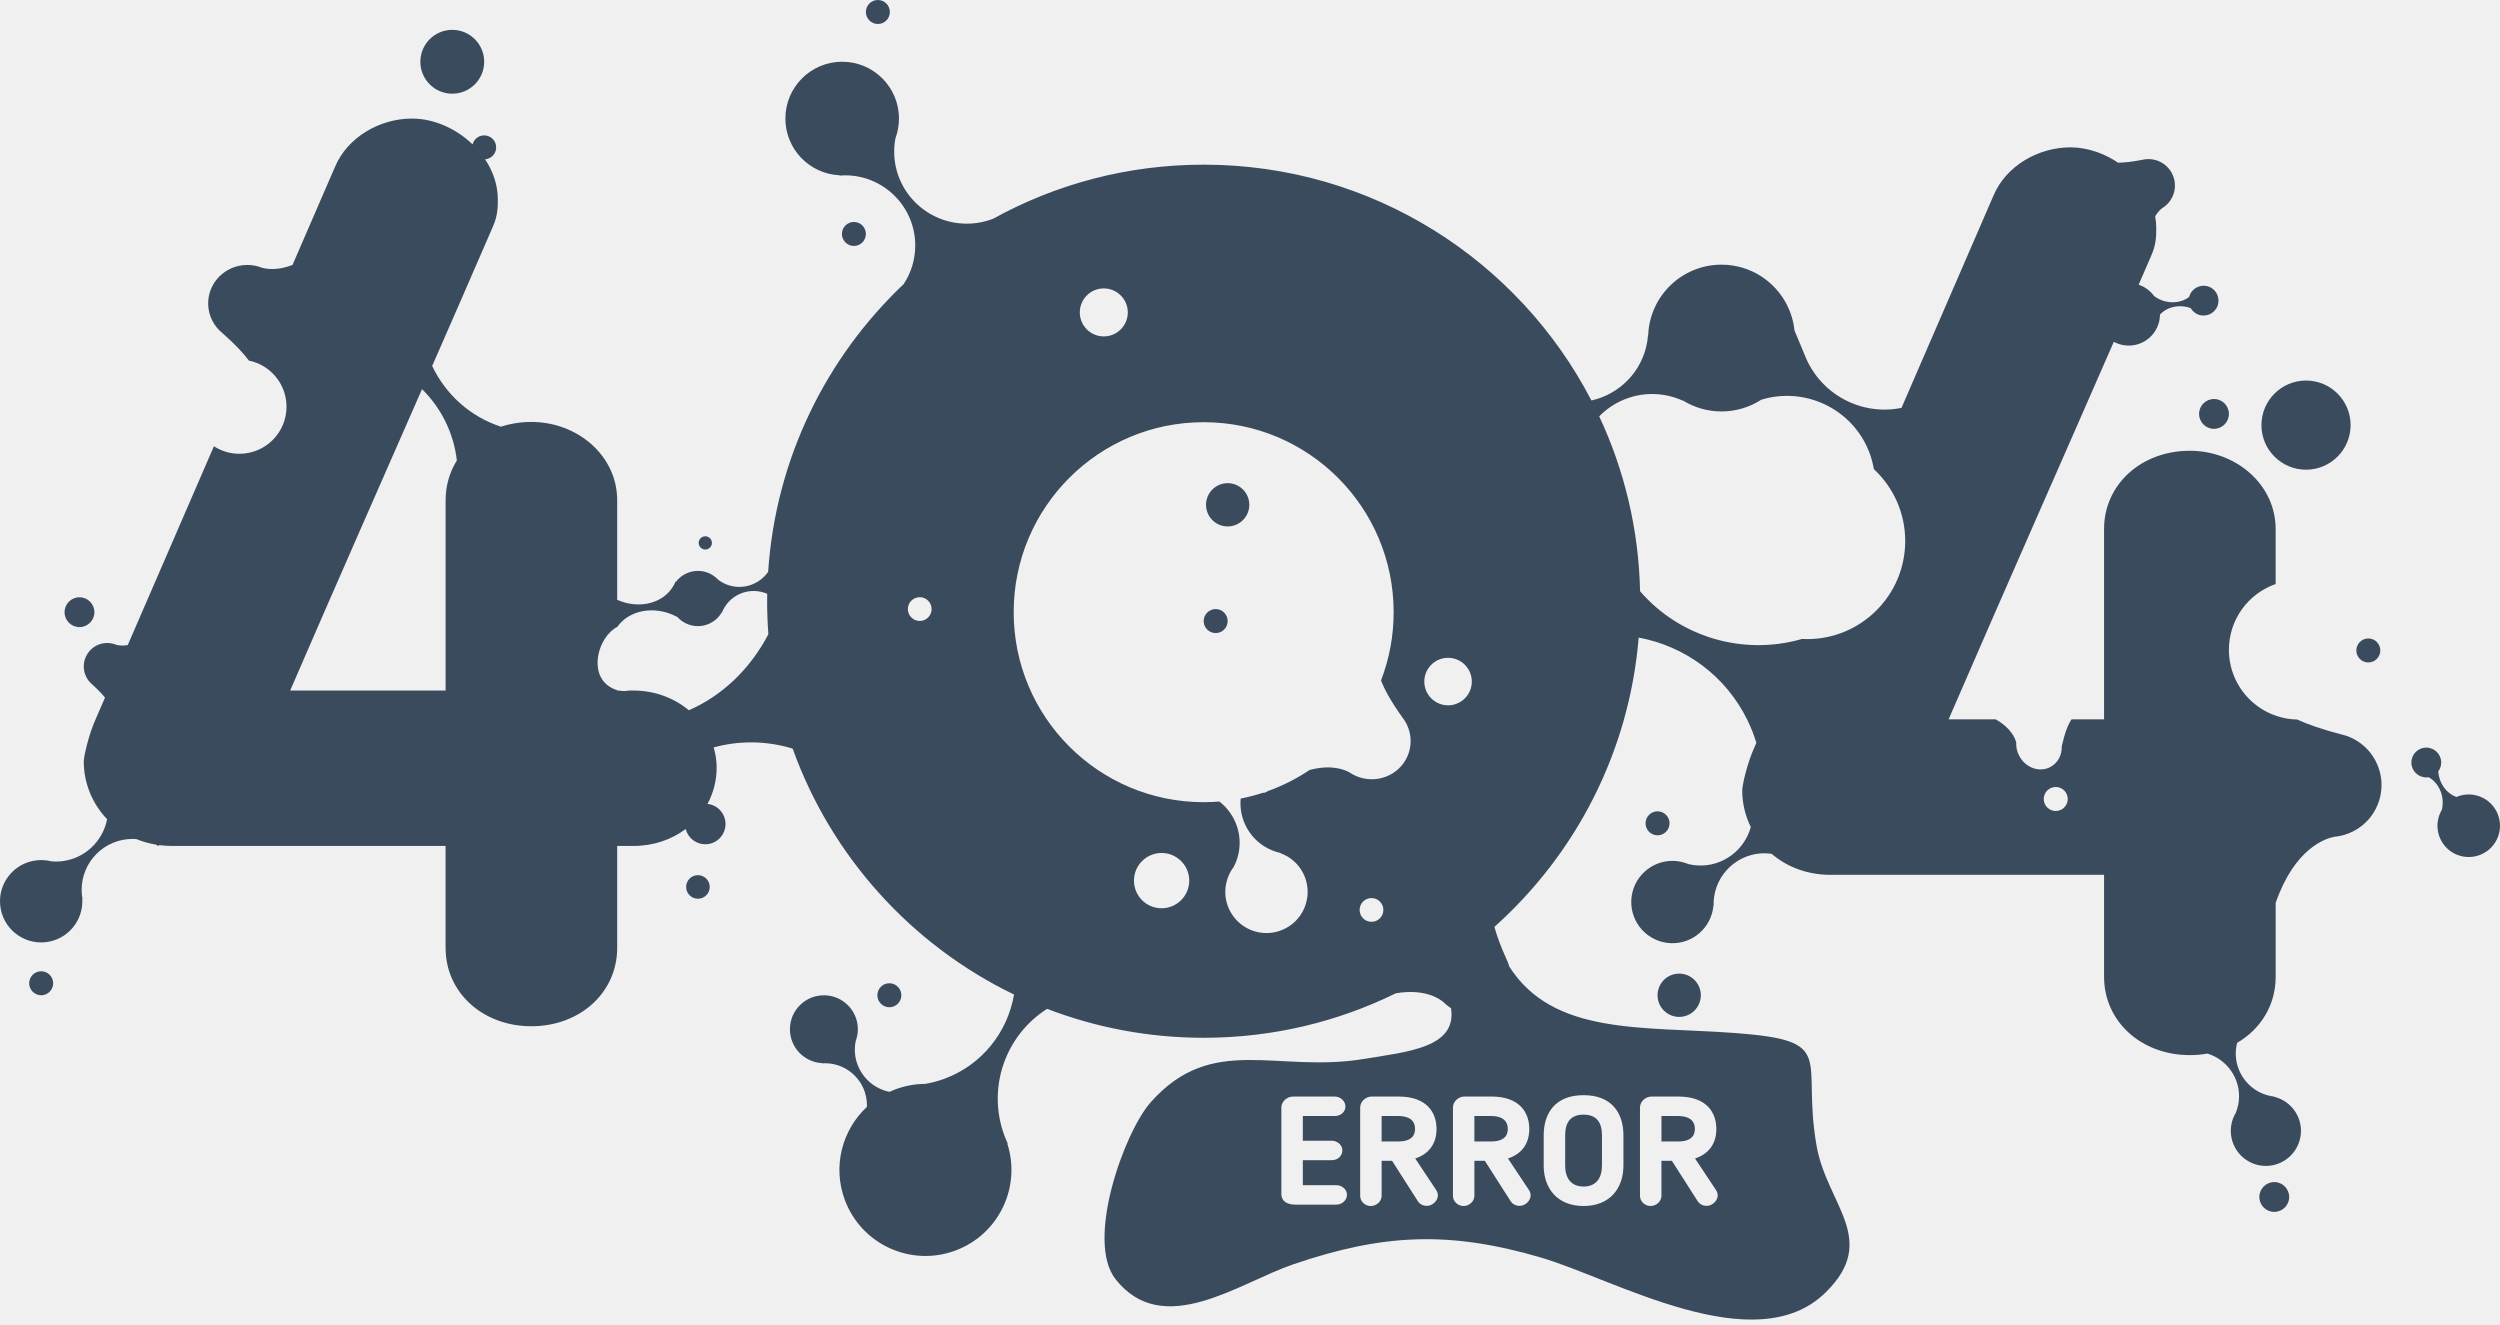
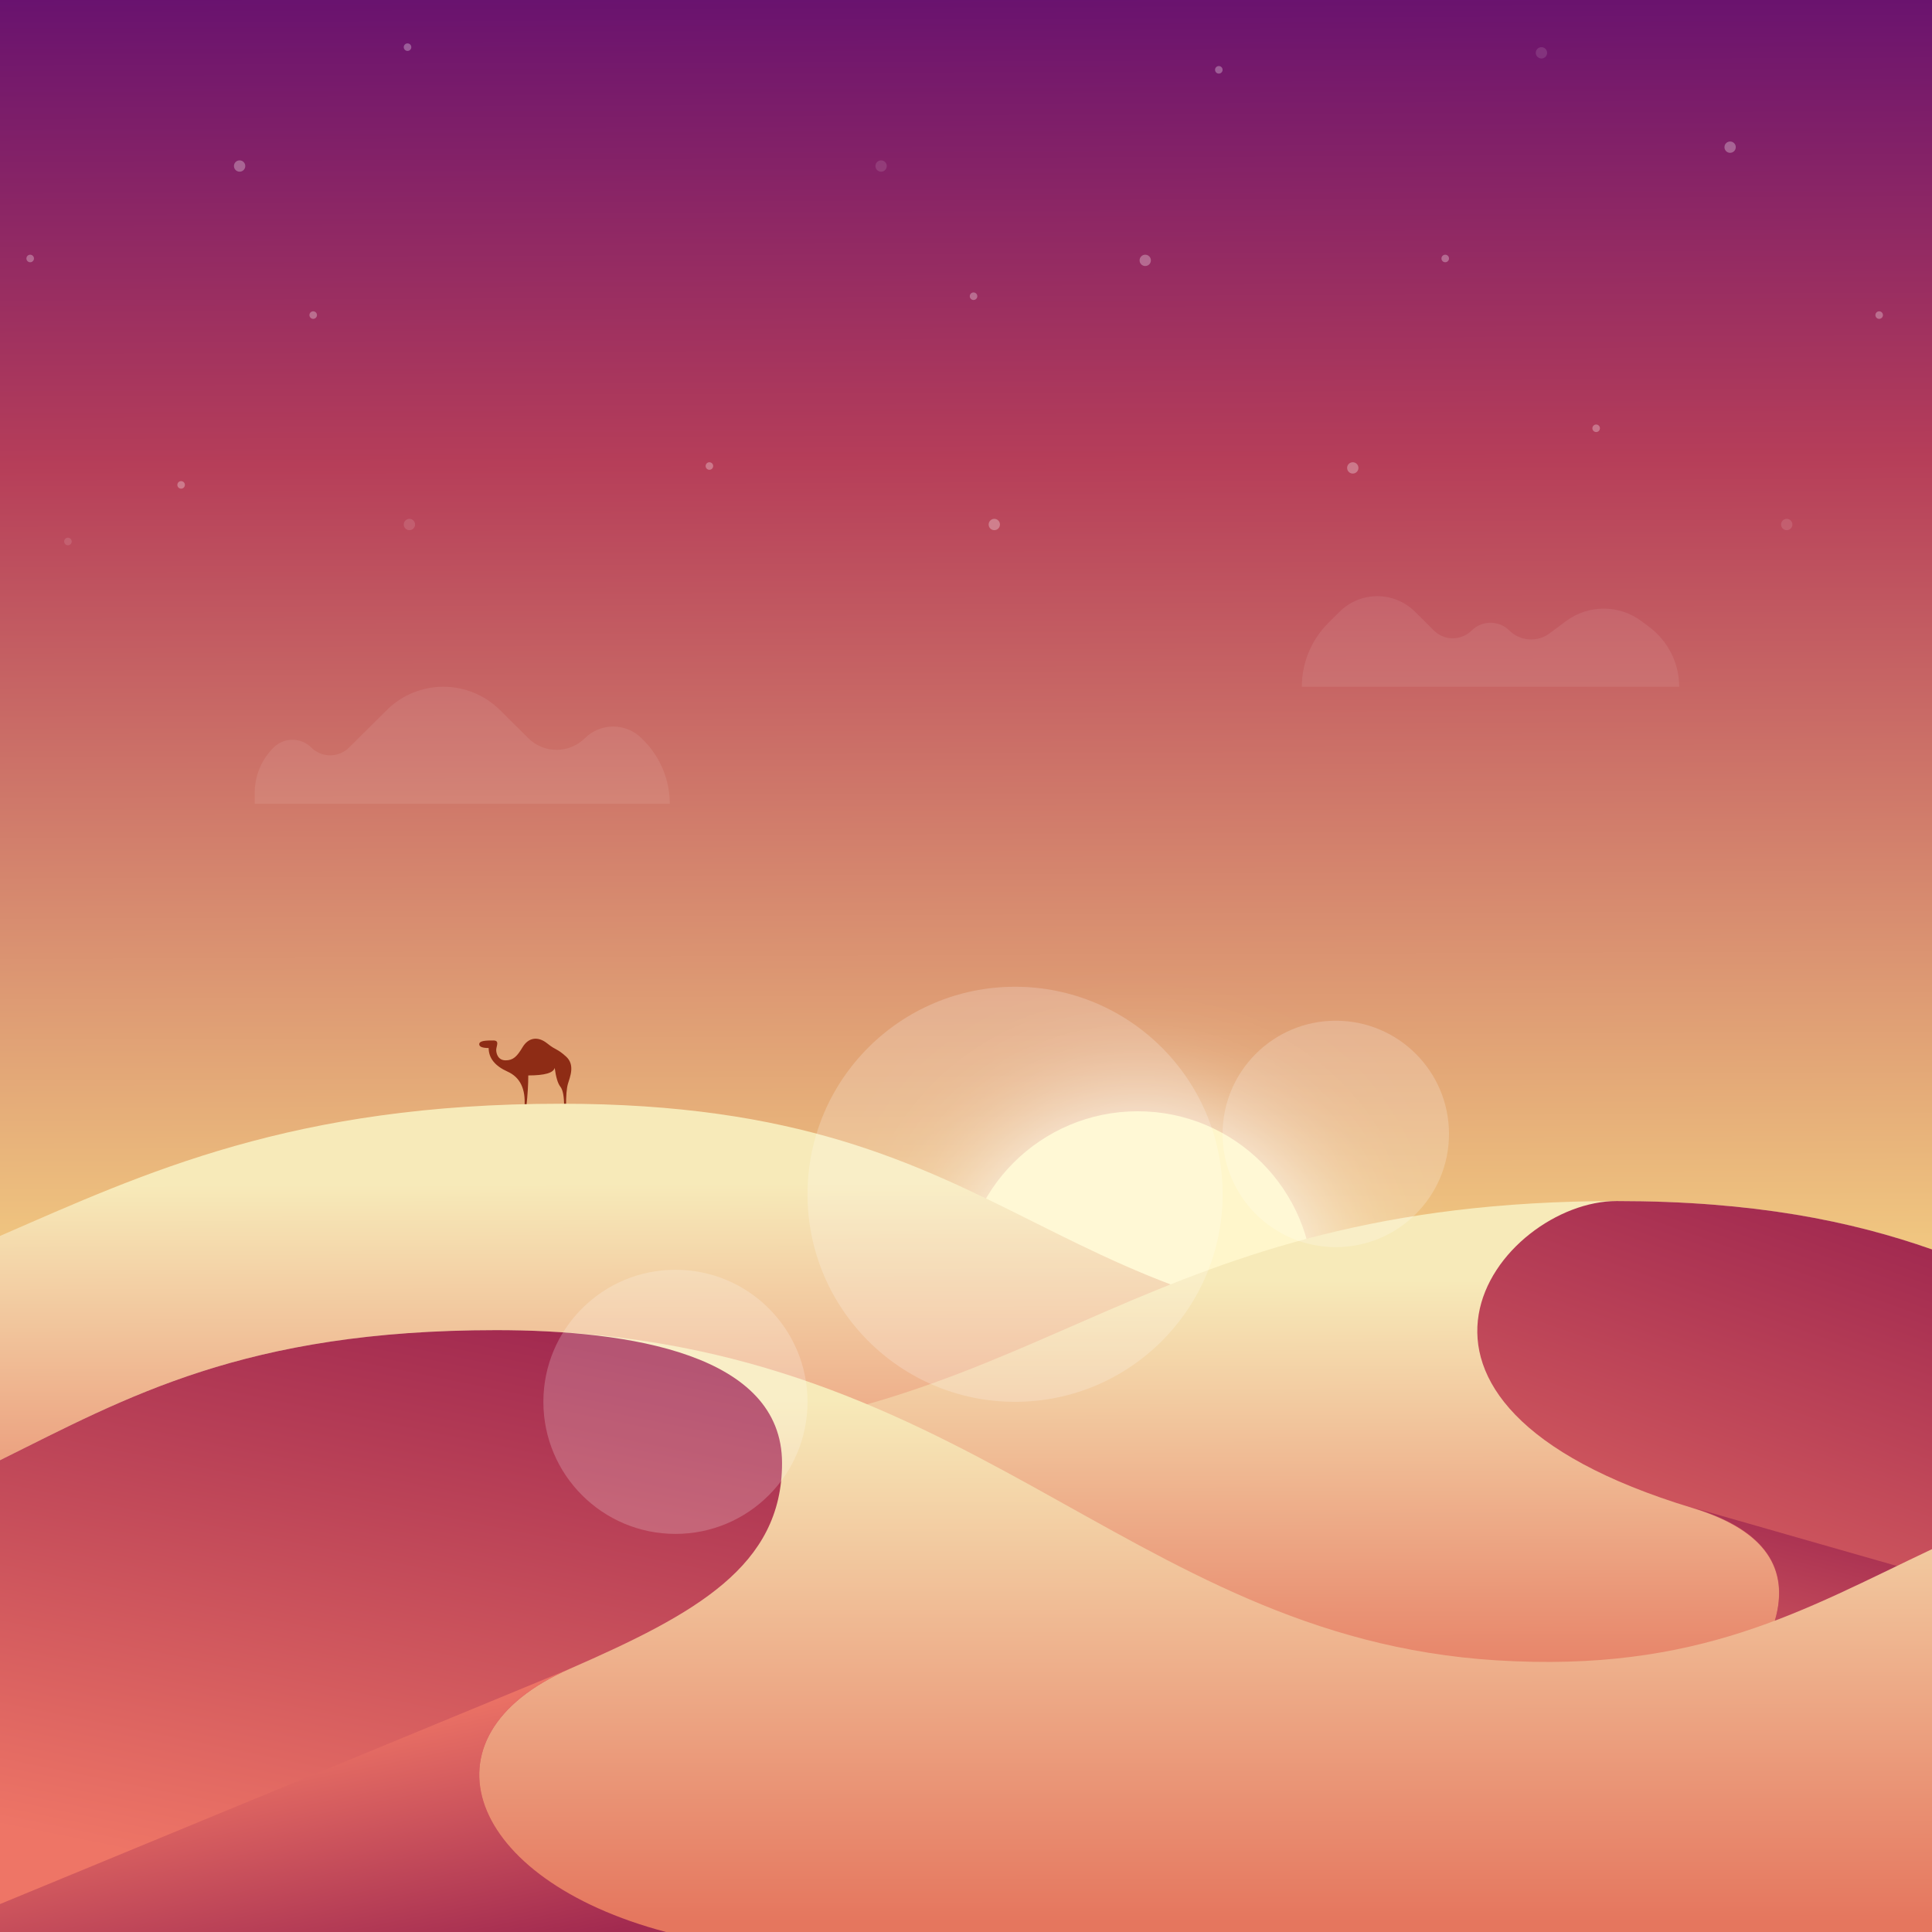
- <svg xmlns="http://www.w3.org/2000/svg" version="1.1" id="Layer_1" x="0px" y="0px" width="400px" height="212px" viewBox="0 0 400 212" enable-background="new 0 0 400 212" xml:space="preserve">
-   <g>
-     <path fill="#3B4B5E" d="M253.371,189.848c2.012,0,2.943-1.375,2.943-3.336v-4.857c0-1.986-0.785-3.312-2.943-3.312   c-2.16,0-2.944,1.324-2.944,3.312v4.857C250.427,188.473,251.359,189.848,253.371,189.848z" />
-     <path fill="#3B4B5E" d="M223.661,178.562h-2.601v4.07h2.748c1.692,0,2.602-0.711,2.602-1.986   C226.41,179.617,225.895,178.562,223.661,178.562z" />
-     <path fill="#3B4B5E" d="M271.182,180.646c0-1.029-0.516-2.084-2.748-2.084h-2.601v4.07h2.748   C270.273,182.635,271.182,181.924,271.182,180.646z" />
-     <path fill="#3B4B5E" d="M235.902,178.562v4.07h2.748c1.691,0,2.601-0.711,2.601-1.986c0-1.029-0.517-2.084-2.748-2.084H235.902z" />
-     <circle fill="#3B4B5E" cx="111.669" cy="141.911" r="1.887" />
-     <circle fill="#3B4B5E" cx="112.847" cy="86.865" r="1.059" />
-     <circle fill="#3B4B5E" cx="268.67" cy="159.242" r="3.463" />
-     <circle fill="#3B4B5E" cx="196.426" cy="80.768" r="3.462" />
-     <circle fill="#3B4B5E" cx="136.623" cy="37.433" r="1.918" />
-     <circle fill="#3B4B5E" cx="142.298" cy="159.241" r="1.919" />
-     <circle fill="#3B4B5E" cx="6.588" cy="157.323" r="1.919" />
-     <circle fill="#3B4B5E" cx="140.46" cy="1.919" r="1.919" />
-     <circle fill="#3B4B5E" cx="265.208" cy="131.731" r="1.919" />
-     <circle fill="#3B4B5E" cx="194.507" cy="99.371" r="1.919" />
-     <circle fill="#3B4B5E" cx="368.963" cy="68.018" r="7.133" />
-     <circle fill="#3B4B5E" cx="354.239" cy="66.228" r="2.386" />
-     <path fill="#3B4B5E" d="M397.248,127.646c-1.371-0.691-2.906-0.69-4.217-0.133c-1.629-0.576-2.787-2.189-2.906-4.094   c0.293-0.396,0.469-0.886,0.469-1.416c0-1.316-1.066-2.387-2.387-2.387c-1.316,0-2.387,1.066-2.387,2.387   c0,1.314,1.068,2.387,2.387,2.387c0.129,0,0.254-0.015,0.377-0.033c1.471,0.813,2.404,2.574,2.223,4.519   c-0.02,0.235-0.061,0.464-0.109,0.687c-0.061,0.1-0.117,0.195-0.17,0.299c-0.188,0.367-0.316,0.75-0.406,1.137   c-0.047,0.207-0.08,0.416-0.104,0.625c-0.195,1.998,0.82,4.004,2.725,4.963c2.467,1.244,5.477,0.254,6.723-2.215   C400.707,131.902,399.717,128.893,397.248,127.646z" />
-     <circle fill="#3B4B5E" cx="363.883" cy="191.517" r="2.386" />
-     <circle fill="#3B4B5E" cx="12.716" cy="97.951" r="2.386" />
-     <circle fill="#3B4B5E" cx="72.363" cy="9.883" r="5.107" />
-     <path fill="#3B4B5E" d="M374.449,117.463c-2.938-0.773-5.188-1.562-6.91-2.342c-6.049-0.127-10.914-5.066-10.914-11.147   c0-4.872,3.125-9.011,7.479-10.531v-8.787c0-7.162-6.367-12.534-13.729-12.534c-7.76,0-13.727,5.372-13.727,12.534v30.438h-5.203   c-0.525,0.77-1.07,2.096-1.566,4.301c0.053,1.385-0.611,2.695-1.836,3.336c-1.748,0.914-3.977,0.106-4.975-1.805   c-0.361-0.686-0.51-1.422-0.475-2.125c-0.156-0.641-0.799-2.309-3.291-3.707h-7.523c9.477-21.895,17.479-39.904,26.43-60.408   c1.744,0.947,3.965,0.801,5.586-0.545c1.18-0.981,1.793-2.39,1.803-3.813c1.18-1.264,3.121-1.681,4.912-1.033   c0.248,0.427,0.625,0.783,1.111,0.995c1.209,0.526,2.613-0.028,3.141-1.236c0.525-1.208-0.025-2.614-1.234-3.14   c-1.207-0.525-2.613,0.028-3.141,1.236c-0.051,0.117-0.09,0.237-0.121,0.357c-1.332,1.024-3.316,1.178-5.027,0.237   c-0.207-0.113-0.4-0.241-0.586-0.377c-0.064-0.093-0.133-0.186-0.203-0.275c-0.268-0.318-0.564-0.588-0.881-0.824   c-0.17-0.126-0.35-0.241-0.531-0.344c-0.273-0.152-0.561-0.274-0.854-0.372c0.494-1.136,0.99-2.278,1.49-3.435   c0.145-0.329,0.283-0.656,0.428-0.986c0.035-0.083,0.07-0.164,0.105-0.246c0.795-1.791,0.795-3.183,0.795-4.377   c0-0.644-0.059-1.279-0.174-1.902c0.449-0.761,0.928-1.159,1.146-1.315c0.444-0.274,0.846-0.632,1.178-1.078   c1.396-1.877,1.004-4.53-0.873-5.925c-1.053-0.781-2.351-1.001-3.53-0.714c-1.604,0.314-2.863,0.448-3.853,0.461   c-0.944-0.636-1.959-1.166-3.011-1.57c-0.163-0.062-0.327-0.122-0.491-0.178c-1.34-0.458-2.733-0.712-4.119-0.712   c-5.174,0-10.346,2.985-12.334,7.759L304.238,65.26c-6.444,1.322-13.092-2.191-15.526-8.56c-0.317-0.829-0.987-2.308-1.591-3.807   c-0.146-1.445-0.557-2.812-1.18-4.054c0-0.001,0-0.002,0-0.003v0.001c-1.928-3.848-5.903-6.491-10.502-6.491   c-6.342,0-11.506,5.029-11.73,11.315c-0.01-0.007-0.02-0.016-0.029-0.023c-0.021,0.307-0.056,0.614-0.104,0.923   c-0.764,4.848-4.43,8.515-8.95,9.514C243,41.661,219.584,26.345,192.59,26.345c-12.213,0-23.69,3.138-33.679,8.646   c-1.311,0.511-2.736,0.795-4.229,0.795c-6.414,0-11.614-5.165-11.614-11.537c0-0.732,0.075-1.447,0.208-2.142   c0.361-0.979,0.559-2.037,0.559-3.142c0-5.019-4.069-9.087-9.087-9.087s-9.086,4.068-9.086,9.087c0,4.88,3.847,8.86,8.674,9.077   c-0.008,0.017-0.018,0.032-0.026,0.049c0.297-0.024,0.596-0.039,0.899-0.039c6.203,0,11.23,5.028,11.23,11.23   c0,2.282-0.682,4.403-1.851,6.175C132.198,57.188,124.104,73.4,122.903,91.5c-1.583,2.254-4.604,3.077-7.12,1.808   c-0.327-0.165-0.628-0.359-0.907-0.576c-0.343-0.362-0.748-0.676-1.218-0.914c-1.937-0.977-4.25-0.391-5.511,1.281   c-0.02-0.023-0.038-0.048-0.057-0.071c-0.061,0.153-0.127,0.305-0.202,0.455c-0.022,0.038-0.043,0.076-0.065,0.114   c-1.564,2.937-5.529,3.953-9.073,2.373V80.046c0-7.163-6.367-12.534-13.728-12.534c-1.727,0-3.363,0.268-4.867,0.76   c-4.852-1.573-8.834-5.121-11.006-9.719c3.121-7.123,6.319-14.45,9.706-22.275c0.796-1.791,0.796-3.183,0.796-4.377   c0-2.307-0.768-4.502-2.036-6.41c0.991-0.075,1.772-0.901,1.772-1.912c0-1.059-0.859-1.918-1.918-1.918   c-0.894,0-1.643,0.612-1.856,1.439c-2.617-2.52-6.179-4.13-9.689-4.13c-5.173,0-10.346,2.984-12.335,7.759L46.8,42.393   c-2.533,0.981-4.313,0.617-4.921,0.432c-0.728-0.282-1.519-0.438-2.348-0.432c-3.462,0.023-6.249,2.799-6.226,6.197   c0.014,1.911,0.914,3.613,2.315,4.732c1.965,1.734,3.308,3.174,4.208,4.373c3.432,0.703,6.013,3.739,6.013,7.378   c0,4.16-3.372,7.531-7.532,7.531c-1.505,0-2.906-0.443-4.082-1.204L20.44,103.212c-0.951,0.173-1.613,0.023-1.883-0.063   c-0.434-0.175-0.906-0.273-1.402-0.273c-2.072,0-3.752,1.68-3.752,3.751c0,1.16,0.527,2.197,1.354,2.884   c0.874,0.798,1.539,1.49,2.046,2.099l-1.41,3.252c-1.194,2.588-1.99,6.168-1.99,6.965c0,3.484,1.37,6.779,3.736,9.246   c-0.691,3.535-3.605,6.354-7.353,6.736c-0.529,0.055-1.05,0.053-1.561,0.008c-0.733-0.188-1.51-0.252-2.307-0.172   c-3.62,0.371-6.254,3.604-5.884,7.225c0.37,3.619,3.603,6.254,7.222,5.884c3.521-0.358,6.107-3.428,5.907-6.926   c0.012,0.006,0.025,0.012,0.038,0.017c-0.039-0.212-0.071-0.427-0.094-0.645c-0.458-4.475,2.798-8.471,7.272-8.928   c0.484-0.051,0.961-0.054,1.431-0.02c0.977,0.402,2.023,0.7,3.127,0.884c0.154,0.08,0.308,0.162,0.456,0.253   c0.004-0.061,0.005-0.119,0.008-0.181c0.687,0.094,1.396,0.146,2.125,0.146h43.768v16.313c0,7.162,5.969,12.533,13.728,12.533   c7.759,0,13.728-5.371,13.728-12.533v-16.313h2.586c3.219,0,6.11-1.013,8.373-2.709c0.355,1.392,1.606,2.424,3.108,2.438   c1.79,0.018,3.252-1.423,3.267-3.212c0.015-1.681-1.25-3.07-2.886-3.248c0.939-1.731,1.466-3.702,1.466-5.802   c0-1.108-0.168-2.194-0.479-3.234c1.92-0.525,3.925-0.807,5.989-0.807c2.303,0,4.532,0.352,6.651,1   c6.203,17.291,19.027,31.427,35.419,39.347c-1.013,5.949-5.053,11.205-11.086,13.457c-1.031,0.385-2.075,0.66-3.122,0.84   c-1.589,0.004-3.205,0.283-4.781,0.872c-0.326,0.122-0.642,0.258-0.953,0.4c-3.181-0.653-5.56-3.467-5.531-6.814   c0.003-0.451,0.054-0.893,0.142-1.316c0.213-0.574,0.337-1.19,0.343-1.84c0.026-3.002-2.386-5.455-5.387-5.479   c-3.002-0.026-5.456,2.386-5.481,5.387c-0.025,2.92,2.257,5.315,5.145,5.468c-0.006,0.012-0.013,0.024-0.02,0.036   c0.177-0.014,0.356-0.021,0.538-0.021c3.709,0.033,6.691,3.066,6.659,6.775c0,0.071-0.008,0.146-0.011,0.217   c-3.956,3.682-5.529,9.517-3.522,14.894c2.658,7.12,10.584,10.737,17.705,8.08c6.924-2.585,10.534-10.151,8.283-17.115   c0.028,0.004,0.056,0.011,0.084,0.013c-0.191-0.408-0.371-0.824-0.531-1.254c-2.864-7.671,0.167-16.099,6.821-20.311   c7.775,2.986,16.219,4.63,25.047,4.63c11.034,0,21.471-2.562,30.749-7.12c4.653-0.788,7.015,0.889,7.644,1.438   c0.058,0.059,0.117,0.111,0.176,0.168c0.305,0.285,0.643,0.543,1.006,0.771c1.002,6.354-7.042,6.977-13.784,8.105   c-14.117,2.373-24.388-4.176-34.259,6.949c-4.253,4.793-10.486,22.168-5.62,28.328c7.624,9.649,19.745,0.562,28.438-2.399   c14.27-4.864,24.832-5.397,39.529-1.104c11.784,3.439,34.346,16.715,45.646,5.6c8.604-8.461,0.189-14.021-1.465-23.488   c-2.474-14.148,3.563-16.786-13.162-18.021c-14.697-1.084-28.973,0.428-36.004-10.634c-0.113-0.438-0.275-0.866-0.485-1.272   c-0.927-2.049-1.524-3.715-1.886-5.07c12.959-11.582,21.568-27.925,23.08-46.284c7.322,1.36,13.929,6.056,17.432,13.269   c0.566,1.17,1.029,2.363,1.396,3.567l-0.274,0.636c-1.193,2.586-1.988,6.166-1.988,6.963c0,2.072,0.485,4.078,1.374,5.883   c-1.021,3.695-4.47,6.33-8.438,6.148c-0.529-0.025-1.047-0.104-1.545-0.224c-0.697-0.293-1.457-0.472-2.254-0.508   c-3.637-0.166-6.718,2.646-6.884,6.278c-0.167,3.635,2.646,6.715,6.278,6.883c3.537,0.16,6.546-2.493,6.859-5.981   c0.015,0.007,0.023,0.017,0.037,0.021c-0.009-0.215-0.011-0.435,0.002-0.651c0.203-4.491,4.013-7.967,8.504-7.763   c0.263,0.014,0.517,0.039,0.771,0.074c2.423,2.073,5.659,3.365,9.42,3.365h43.771v16.312c0,7.162,5.967,12.533,13.727,12.533   c0.975,0,1.92-0.084,2.828-0.246c3.449,1.07,5.615,4.57,4.914,8.172c-0.09,0.457-0.227,0.894-0.395,1.31   c-0.322,0.543-0.566,1.147-0.695,1.806c-0.592,3.045,1.395,5.992,4.438,6.584c3.045,0.593,5.99-1.396,6.584-4.438   c0.576-2.96-1.289-5.822-4.191-6.521c0.008-0.012,0.018-0.021,0.025-0.031c-0.184-0.021-0.363-0.047-0.551-0.084   c-3.76-0.73-6.217-4.375-5.484-8.137c0.025-0.129,0.061-0.254,0.094-0.379c3.748-2.188,6.164-6.014,6.164-10.564v-11.84   c3.064-8.785,8.01-10.309,9.393-10.563c1.047-0.097,2.094-0.394,3.082-0.911c4.07-2.125,5.643-7.15,3.516-11.218   C378.9,119.458,376.789,117.959,374.449,117.463z M71.296,80.046v30.438H46.428C53.99,93.015,60.612,78.023,67.525,62.26   c3.021,2.977,5.06,6.957,5.572,11.414C71.949,75.52,71.296,77.685,71.296,80.046z M110.21,113.639   c-2.328-1.939-5.412-3.154-8.873-3.154h-0.694c-0.529,0.106-1.075,0.115-1.623,0h-0.27v-0.063   c-0.413-0.112-0.824-0.298-1.231-0.562c-3.415-2.219-1.776-8.004,1.246-9.559c1.879-2.678,5.885-3.463,9.375-1.702   c0.095,0.048,0.185,0.1,0.276,0.15c0.351,0.382,0.771,0.712,1.262,0.959c2.119,1.069,4.685,0.267,5.836-1.782   c0.006,0.009,0.012,0.019,0.018,0.027c0.055-0.134,0.114-0.268,0.18-0.398c1.311-2.598,4.411-3.688,7.044-2.543   c-0.007,0.396-0.015,0.789-0.015,1.185c0,1.777,0.068,3.538,0.198,5.281C120.06,106.992,115.578,111.316,110.21,113.639z    M147.159,99.352c-1.05,0-1.9-0.851-1.9-1.9c0-1.049,0.85-1.901,1.9-1.901c1.049,0,1.9,0.852,1.9,1.901   C149.059,98.501,148.208,99.352,147.159,99.352z M176.608,46.146c2.12,0,3.839,1.719,3.839,3.84c0,2.121-1.719,3.839-3.839,3.839   c-2.121,0-3.84-1.719-3.84-3.839C172.768,47.865,174.487,46.146,176.608,46.146z M185.856,145.32c-2.443,0-4.422-1.979-4.422-4.422   c0-2.441,1.979-4.422,4.422-4.422c2.442,0,4.422,1.979,4.422,4.422C190.278,143.341,188.298,145.32,185.856,145.32z    M219.441,147.49c-1.051,0-1.901-0.852-1.901-1.9c0-1.048,0.851-1.9,1.901-1.9c1.049,0,1.897,0.854,1.897,1.9   C221.34,146.641,220.49,147.49,219.441,147.49z M225.559,119.891c-0.742,3.316-4.082,5.395-7.461,4.637   c-0.81-0.18-1.543-0.51-2.188-0.946c-0.646-0.372-2.811-1.354-6.391-0.377c-2.043,1.374-4.266,2.505-6.621,3.354   c-0.444,0.264-0.699,0.346-0.787,0.271c-1.174,0.386-2.375,0.703-3.606,0.944c-0.349,3.767,1.975,7.388,5.733,8.531   c0.21,0.063,0.421,0.116,0.632,0.163c-0.011,0.009-0.021,0.019-0.03,0.028c3.303,1.169,5.128,4.742,4.098,8.128   c-1.062,3.479-4.742,5.44-8.225,4.379c-3.481-1.062-5.44-4.741-4.378-8.224c0.233-0.764,0.592-1.456,1.05-2.059   c0.239-0.453,0.442-0.936,0.597-1.441c1.038-3.402-0.214-6.959-2.875-9.034c-0.832,0.067-1.67,0.104-2.519,0.104   c-16.791,0-30.4-13.61-30.4-30.399s13.609-30.399,30.4-30.399s30.396,13.61,30.396,30.399c0,3.849-0.715,7.529-2.02,10.918   c0.562,1.475,1.614,3.392,3.403,5.896C225.48,116.168,225.975,118.027,225.559,119.891z M213.8,192.742h-6.502   c-1.202,0-2.28-0.417-2.28-1.742v-13.812c0-0.856,0.811-1.739,1.89-1.739h6.647c0.932,0,1.715,0.733,1.715,1.594   c0,0.884-0.783,1.521-1.715,1.521h-5.104v3.949h4.636c0.858,0,1.692,0.661,1.692,1.547c0,0.883-0.734,1.568-1.692,1.568h-4.636   v3.999h5.349c0.906,0,1.716,0.687,1.716,1.521C215.516,192.031,214.73,192.742,213.8,192.742z M228.298,192.938   c-0.614,0-1.13-0.269-1.448-0.76l-4.121-6.451h-1.668v5.617c0,0.859-0.81,1.619-1.742,1.619c-0.908,0-1.691-0.734-1.691-1.619   v-14.131c0-0.957,0.857-1.766,1.864-1.766h4.269c4.612,0,6.084,2.625,6.084,5.199c0,2.43-1.3,4.022-3.41,4.711l3.36,5.055   C230.604,191.639,229.402,192.938,228.298,192.938z M262.398,177.213c0-0.957,0.855-1.766,1.863-1.766h4.27   c4.611,0,6.084,2.625,6.084,5.199c0,2.43-1.299,4.022-3.411,4.711l3.36,5.055c0.812,1.227-0.394,2.525-1.494,2.525   c-0.614,0-1.129-0.271-1.449-0.762l-4.122-6.449h-1.667v5.615c0,0.859-0.809,1.619-1.743,1.619c-0.907,0-1.692-0.734-1.692-1.619   v-14.13L262.398,177.213L262.398,177.213z M246.992,181.652c0-3.482,1.791-6.426,6.378-6.426s6.378,2.941,6.378,6.426v4.856   c0,3.582-2.135,6.452-6.378,6.452c-4.244,0-6.378-2.87-6.378-6.452V181.652z M227.889,109.051c0-2.098,1.701-3.8,3.799-3.8   c2.101,0,3.801,1.702,3.801,3.8c0,2.1-1.7,3.801-3.801,3.801C229.589,112.852,227.889,111.15,227.889,109.051z M244.686,180.646   c0,2.43-1.299,4.022-3.41,4.711l3.361,5.055c0.812,1.227-0.393,2.525-1.496,2.525c-0.615,0-1.131-0.271-1.449-0.762l-4.121-6.449   h-1.668v5.615c0,0.859-0.81,1.619-1.74,1.619c-0.908,0-1.691-0.734-1.691-1.619v-14.131c0-0.957,0.857-1.768,1.863-1.768h4.27   C243.214,175.447,244.686,178.072,244.686,180.646z M289.136,102.256c-0.308,0-0.612-0.012-0.919-0.029l-0.015,0.038   c-9.415,2.678-19.502-0.387-25.788-7.665c-0.223-9.989-2.547-19.458-6.541-27.989c2.604-2.646,6.387-4.043,10.316-3.425   c1.094,0.172,2.127,0.491,3.086,0.93c0-0.011-0.002-0.022-0.002-0.034c1.791,1.108,3.902,1.749,6.166,1.749   c2.342,0,4.522-0.689,6.354-1.872c7.044-2.152,14.644,1.473,17.306,8.437c0.336,0.88,0.568,1.772,0.721,2.667   c3.082,2.867,5.014,6.955,5.014,11.495C304.835,95.228,297.807,102.256,289.136,102.256z M328.918,129.758   c-1.061,0-1.92-0.859-1.92-1.92c0-1.059,0.859-1.918,1.92-1.918s1.92,0.859,1.92,1.918   C330.838,128.898,329.979,129.758,328.918,129.758z" />
-     <circle fill="#3B4B5E" cx="378.932" cy="104.073" r="1.919" />
+ <svg xmlns="http://www.w3.org/2000/svg" xmlns:xlink="http://www.w3.org/1999/xlink" viewBox="0 0 1024 1024">
+   <defs>
+     <linearGradient id="a" x1="50.31%" x2="50%" y1="74.74%" y2="0%">
+       <stop offset="0%" stop-color="#FFE98A" />
+       <stop offset="67.7%" stop-color="#B63E59" />
+       <stop offset="100%" stop-color="#68126F" />
+     </linearGradient>
+     <circle id="c" cx="603" cy="682" r="93" />
+     <filter id="b" width="203.2%" height="203.2%" x="-51.6%" y="-51.6%" filterUnits="objectBoundingBox">
+       <feOffset in="SourceAlpha" result="shadowOffsetOuter1" />
+       <feGaussianBlur in="shadowOffsetOuter1" result="shadowBlurOuter1" stdDeviation="32" />
+       <feColorMatrix in="shadowBlurOuter1" values="0 0 0 0 1 0 0 0 0 1 0 0 0 0 1 0 0 0 1 0" />
+     </filter>
+     <linearGradient id="d" x1="49.48%" x2="49.87%" y1="11.66%" y2="77.75%">
+       <stop offset="0%" stop-color="#F7EAB9" />
+       <stop offset="100%" stop-color="#E5765E" />
+     </linearGradient>
+     <linearGradient id="e" x1="91.59%" x2="66.97%" y1="5.89%" y2="100%">
+       <stop offset="0%" stop-color="#A22A50" />
+       <stop offset="100%" stop-color="#EE7566" />
+     </linearGradient>
+     <linearGradient id="f" x1="49.48%" x2="49.61%" y1="11.66%" y2="98.34%">
+       <stop offset="0%" stop-color="#F7EAB9" />
+       <stop offset="100%" stop-color="#E5765E" />
+     </linearGradient>
+     <linearGradient id="g" x1="78.5%" x2="36.4%" y1="106.76%" y2="26.41%">
+       <stop offset="0%" stop-color="#A22A50" />
+       <stop offset="100%" stop-color="#EE7566" />
+     </linearGradient>
+   </defs>
+   <g fill="none" fill-rule="evenodd">
+     <rect width="1024" height="1024" fill="url(#a)" />
+     <use fill="black" filter="url(#b)" xlink:href="#c" />
+     <use fill="#FFF6CB" xlink:href="#c" />
+     <g fill="#FFFFFF" opacity=".3" transform="translate(14 23)">
+       <circle cx="203" cy="255" r="3" fill-opacity=".4" />
+       <circle cx="82" cy="234" r="2" />
+       <circle cx="22" cy="264" r="2" opacity=".4" />
+       <circle cx="113" cy="65" r="3" />
+       <circle cx="202" cy="2" r="2" />
+       <circle cx="2" cy="114" r="2" />
+       <circle cx="152" cy="144" r="2" />
+       <circle cx="362" cy="224" r="2" />
+       <circle cx="453" cy="65" r="3" opacity=".4" />
+       <circle cx="513" cy="255" r="3" />
+       <circle cx="593" cy="115" r="3" />
+       <circle cx="803" cy="5" r="3" opacity=".4" />
+       <circle cx="502" cy="134" r="2" />
+       <circle cx="832" cy="204" r="2" />
+       <circle cx="752" cy="114" r="2" />
+       <circle cx="933" cy="255" r="3" opacity=".4" />
+       <circle cx="703" cy="225" r="3" />
+       <circle cx="903" cy="55" r="3" />
+       <circle cx="982" cy="144" r="2" />
+       <circle cx="632" cy="14" r="2" />
+     </g>
+     <g transform="translate(0 550)">
+       <path fill="#8E2C15" d="M259 5.47c0 5.33 3.33 9.5 10 12.5s9.67 9.16 9 18.5h1c.67-6.31 1-11.8 1-16.47 8.67 0 13.33-1.33 14-4 .67 4.98 1.67 8.3 3 9.97 1.33 1.66 2 5.16 2 10.5h1c0-5.65.33-9.64 1-11.97 1-3.5 4-10.03-1-14.53S295 7 290 3c-5-4-10-3-13 2s-5 7-9 7-5-3.53-5-5.53c0-2 2-5-1.5-5s-7.5 0-7.5 2c0 1.33 1.67 2 5 2z" />
+       <path fill="url(#d)" d="M1024 390H0V105.08C77.3 71.4 155.26 35 297.4 35c250 0 250.76 125.25 500 125 84.03-.08 160.02-18.2 226.6-40.93V390z" />
+       <path fill="url(#d)" d="M1024 442H0V271.82c137.51-15.4 203.1-50.49 356.67-60.1C555.24 199.3 606.71 86.59 856.74 86.59c72.78 0 124.44 10.62 167.26 25.68V442z" />
+       <path fill="url(#e)" d="M1024 112.21V412H856.91c99.31-86.5 112.63-140.75 39.97-162.78C710.24 192.64 795.12 86.58 856.9 86.58c72.7 0 124.3 10.6 167.09 25.63z" />
+       <path fill="url(#e)" d="M1024 285.32V412H857c99.31-86.6 112.63-140.94 39.97-163L1024 285.32z" />
+       <path fill="url(#f)" d="M0 474V223.93C67.12 190.69 129.55 155 263 155c250 0 331.46 162.6 530 175 107.42 6.71 163-26.77 231-58.92V474H0z" />
+       <path fill="url(#e)" d="M353.02 474H0V223.93C67.12 190.69 129.55 155 263 155c71.14 0 151.5 12.76 151.5 70.5 0 54.5-45.5 79.72-112.5 109-82.26 35.95-54.57 111.68 51.02 139.5z" />
+       <path fill="url(#g)" d="M353.02 474H0v-14.8l302-124.7c-82.26 35.95-54.57 111.68 51.02 139.5z" />
+     </g>
+     <g fill="#FFFFFF" opacity=".2" transform="translate(288 523)">
+       <circle cx="250" cy="110" r="110" />
+       <circle cx="420" cy="78" r="60" />
+       <circle cx="70" cy="220" r="70" />
+     </g>
+     <g fill="#FFFFFF" fill-rule="nonzero" opacity=".08" transform="translate(135 316)">
+       <path d="M10 80.22a14.2 14.2 0 0 1 20 0 14.2 14.2 0 0 0 20 0l20-19.86a42.58 42.58 0 0 1 60 0l15 14.9a21.3 21.3 0 0 0 30 0 21.3 21.3 0 0 1 30 0l.9.9A47.69 47.69 0 0 1 220 110H0v-5.76c0-9.02 3.6-17.67 10-24.02zm559.1-66.11l5.9-5.86c11.07-11 28.93-11 40 0l10 9.94a14.19 14.19 0 0 0 20 0 14.19 14.19 0 0 1 20 0 16.36 16.36 0 0 0 21.3 1.5l8.7-6.47a33.47 33.47 0 0 1 40 0l4.06 3.03A39.6 39.6 0 0 1 755 48H555a47.77 47.77 0 0 1 14.1-33.89z" />
+     </g>
  </g>
</svg>
